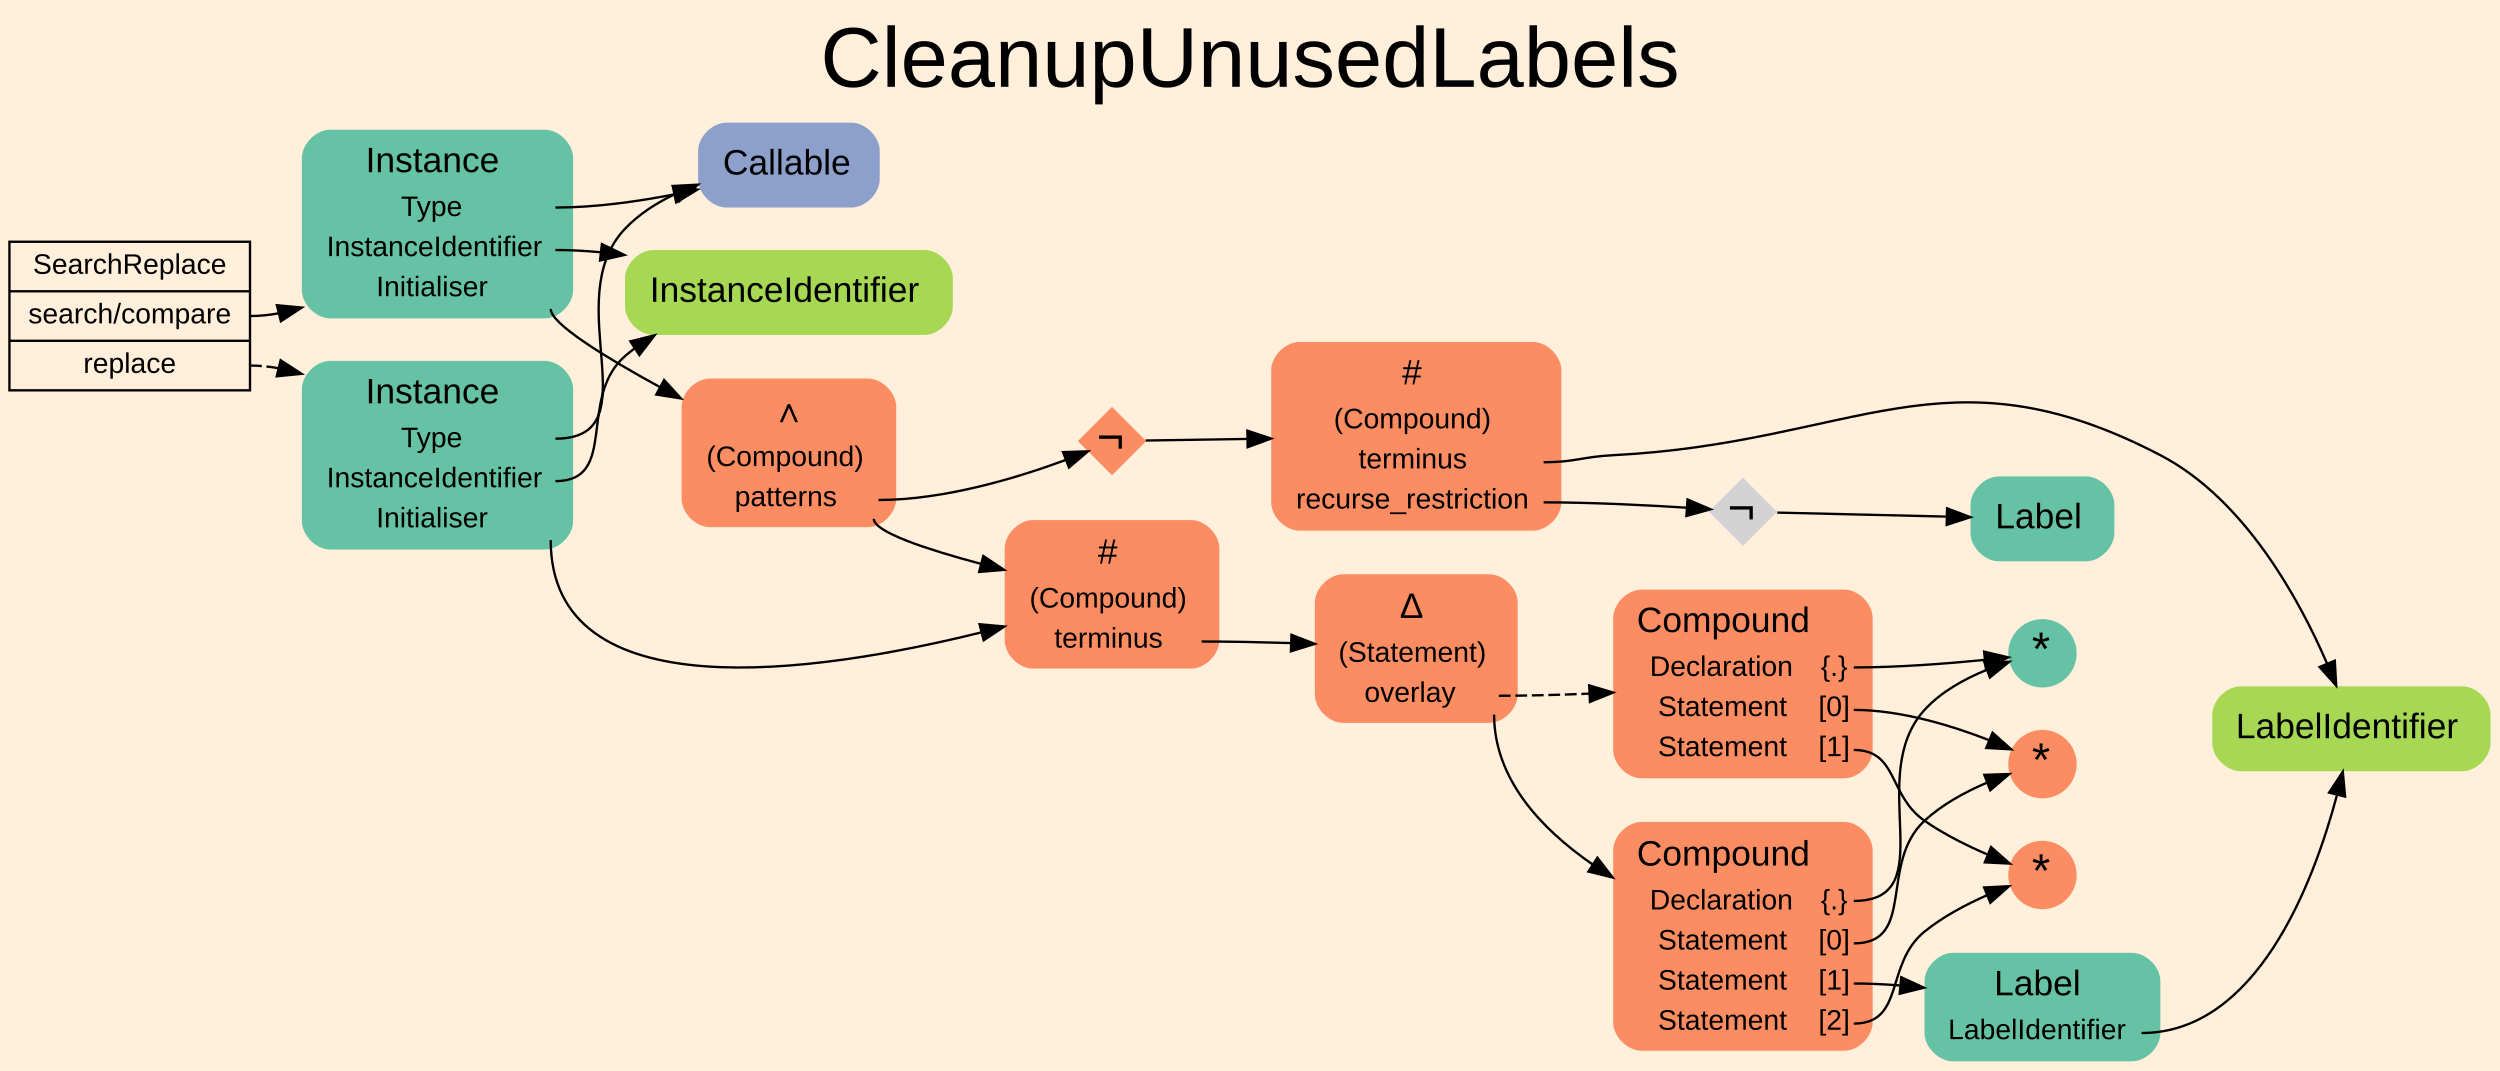
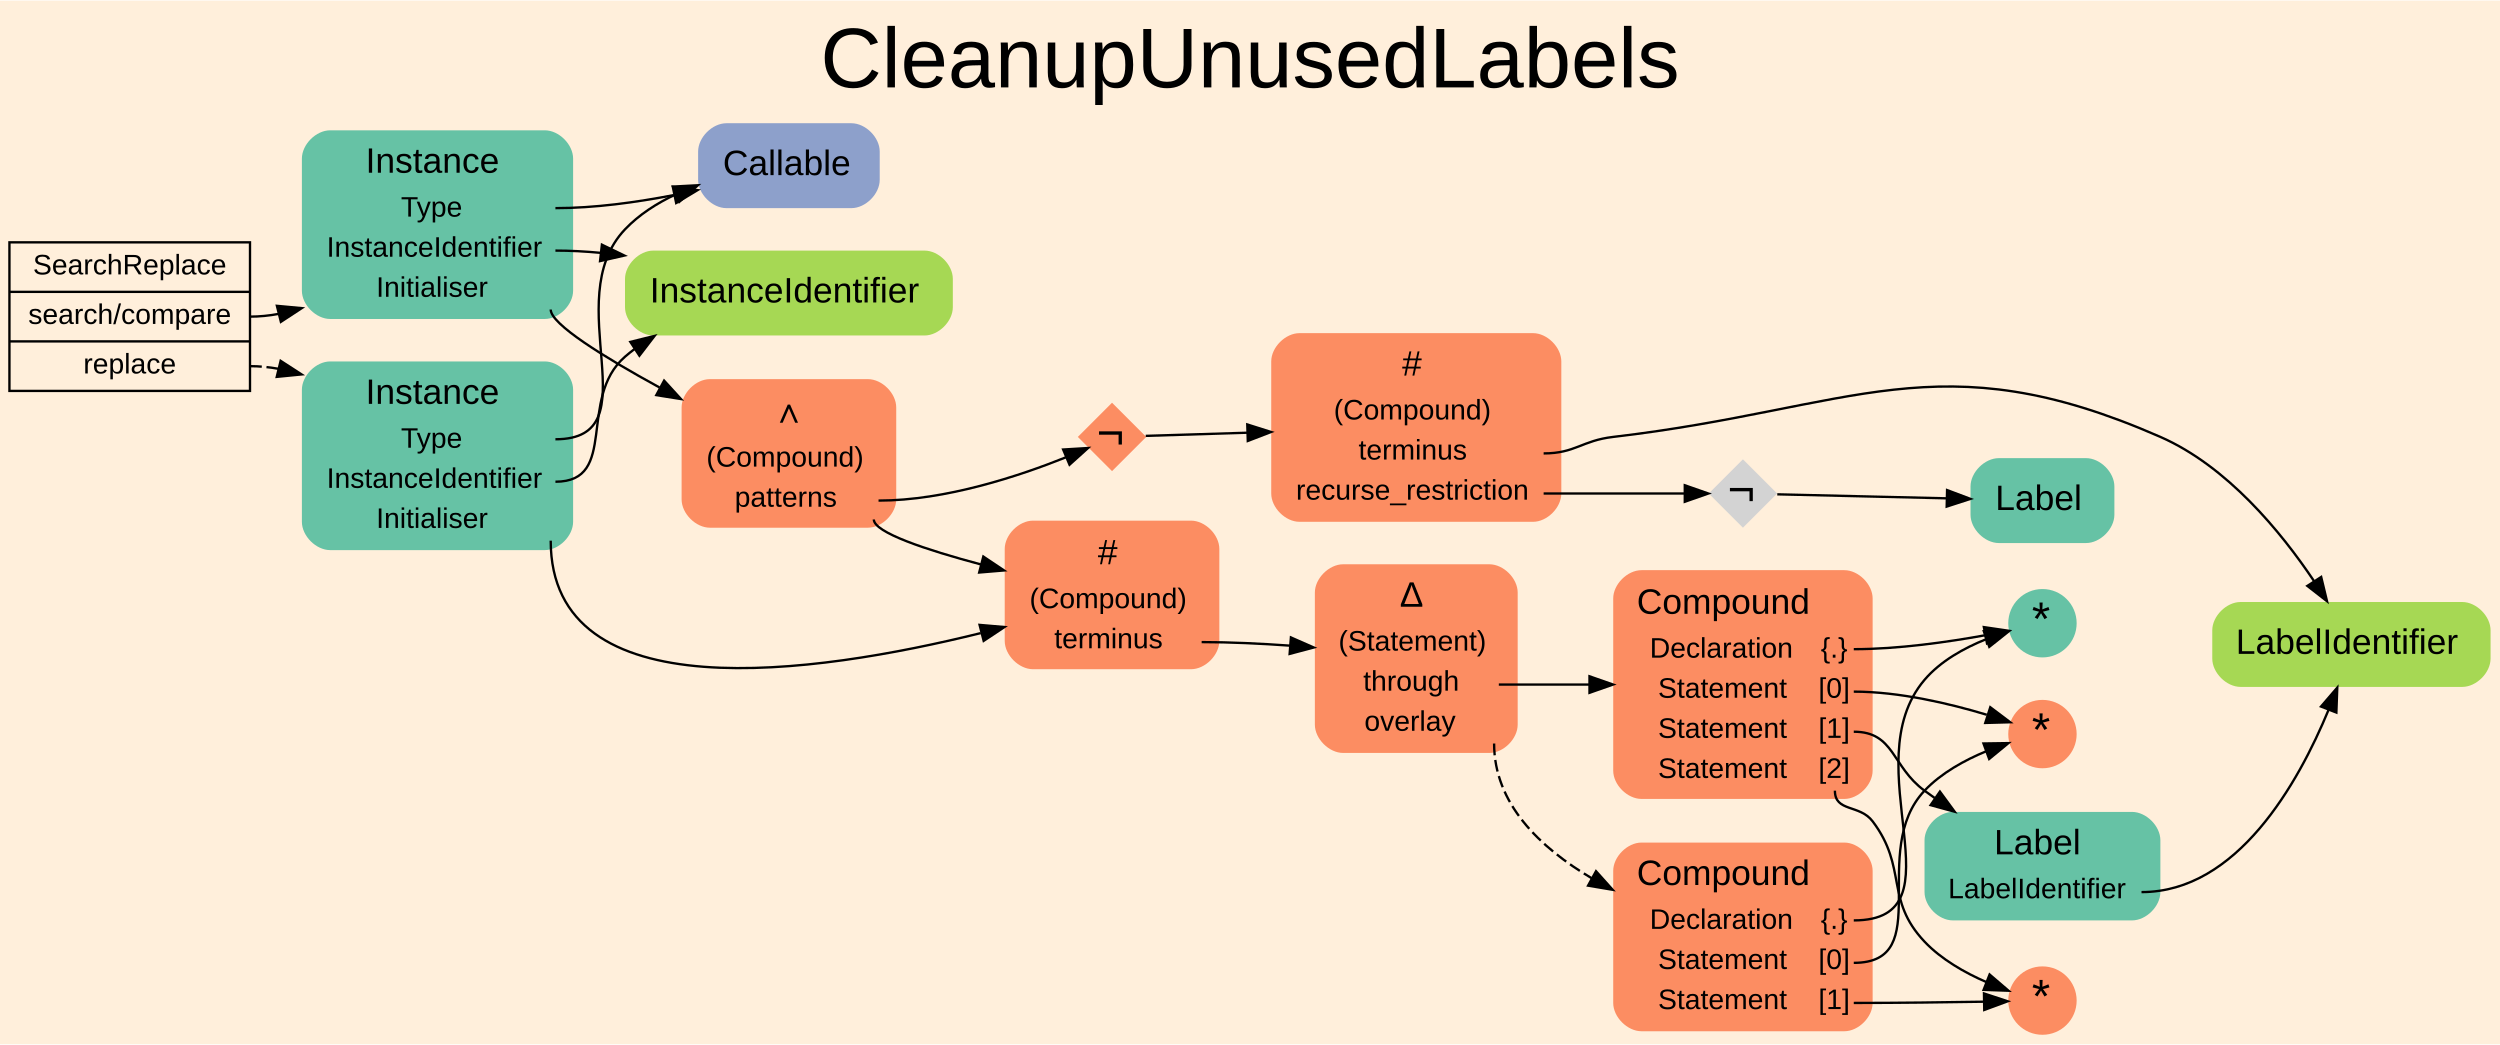
- <svg xmlns="http://www.w3.org/2000/svg" width="1060pt" height="454pt" viewBox="0.00 0.00 1060.00 454.00">
-   <g id="graph0" class="graph" transform="scale(1 1) rotate(0) translate(4 450)">
-     <polygon fill="#ffefdb" stroke="transparent" points="-4,4 -4,-450 1056,-450 1056,4 -4,4" />
-     <text text-anchor="middle" x="526" y="-413.2" font-family="Arial" font-size="36.00" fill="#000000">CleanupUnusedLabels</text>
+ <svg xmlns="http://www.w3.org/2000/svg" width="1060pt" height="443pt" viewBox="0.00 0.00 1060.00 442.50">
+   <g id="graph0" class="graph" transform="scale(1 1) rotate(0) translate(4 438.5)">
+     <polygon fill="#ffefdb" stroke="transparent" points="-4,4 -4,-438.5 1056,-438.5 1056,4 -4,4" />
+     <text text-anchor="middle" x="526" y="-401.7" font-family="Arial" font-size="36.00" fill="#000000">CleanupUnusedLabels</text>
    <g id="node1" class="node">
-       <polygon fill="#ffefdb" stroke="#000000" points="0,-284.5 0,-347.5 102,-347.5 102,-284.5 0,-284.5" />
-       <text text-anchor="middle" x="51" y="-333.9" font-family="Arial" font-size="12.00" fill="#000000">SearchReplace</text>
-       <polyline fill="none" stroke="#000000" points="0,-326.5 102,-326.5 " />
-       <text text-anchor="middle" x="51" y="-312.9" font-family="Arial" font-size="12.00" fill="#000000">search/compare</text>
-       <polyline fill="none" stroke="#000000" points="0,-305.5 102,-305.5 " />
-       <text text-anchor="middle" x="51" y="-291.9" font-family="Arial" font-size="12.00" fill="#000000">replace</text>
+       <polygon fill="#ffefdb" stroke="#000000" points="0,-273 0,-336 102,-336 102,-273 0,-273" />
+       <text text-anchor="middle" x="51" y="-322.4" font-family="Arial" font-size="12.00" fill="#000000">SearchReplace</text>
+       <polyline fill="none" stroke="#000000" points="0,-315 102,-315 " />
+       <text text-anchor="middle" x="51" y="-301.4" font-family="Arial" font-size="12.00" fill="#000000">search/compare</text>
+       <polyline fill="none" stroke="#000000" points="0,-294 102,-294 " />
+       <text text-anchor="middle" x="51" y="-280.4" font-family="Arial" font-size="12.00" fill="#000000">replace</text>
    </g>
    <g id="node2" class="node">
-       <path fill="#66c2a5" stroke="transparent" d="M227,-395C227,-395 136,-395 136,-395 130,-395 124,-389 124,-383 124,-383 124,-327 124,-327 124,-321 130,-315 136,-315 136,-315 227,-315 227,-315 233,-315 239,-321 239,-327 239,-327 239,-383 239,-383 239,-389 233,-395 227,-395" />
-       <text text-anchor="start" x="151" y="-377" font-family="Arial" font-size="15.00" fill="#000000">Instance</text>
-       <text text-anchor="start" x="166" y="-358.4" font-family="Arial" font-size="12.00" fill="#000000">Type</text>
-       <text text-anchor="start" x="134.5" y="-341.4" font-family="Arial" font-size="12.00" fill="#000000">InstanceIdentifier</text>
-       <text text-anchor="start" x="155.5" y="-324.4" font-family="Arial" font-size="12.00" fill="#000000">Initialiser</text>
+       <path fill="#66c2a5" stroke="transparent" d="M227,-383.5C227,-383.5 136,-383.5 136,-383.5 130,-383.5 124,-377.5 124,-371.5 124,-371.5 124,-315.5 124,-315.5 124,-309.5 130,-303.5 136,-303.5 136,-303.5 227,-303.5 227,-303.5 233,-303.5 239,-309.5 239,-315.5 239,-315.5 239,-371.5 239,-371.5 239,-377.5 233,-383.5 227,-383.5" />
+       <text text-anchor="start" x="151" y="-365.5" font-family="Arial" font-size="15.00" fill="#000000">Instance</text>
+       <text text-anchor="start" x="166" y="-346.9" font-family="Arial" font-size="12.00" fill="#000000">Type</text>
+       <text text-anchor="start" x="134.5" y="-329.9" font-family="Arial" font-size="12.00" fill="#000000">InstanceIdentifier</text>
+       <text text-anchor="start" x="155.5" y="-312.9" font-family="Arial" font-size="12.00" fill="#000000">Initialiser</text>
    </g>
    <g id="edge1" class="edge">
-       <path fill="none" stroke="#000000" d="M102,-316C106.035,-316 110.079,-316.41 114.087,-317.146" />
-       <polygon fill="#000000" stroke="#000000" points="113.402,-320.582 123.951,-319.599 115.091,-313.789 113.402,-320.582" />
+       <path fill="none" stroke="#000000" d="M102,-304.5C106.035,-304.5 110.079,-304.91 114.087,-305.646" />
+       <polygon fill="#000000" stroke="#000000" points="113.402,-309.082 123.951,-308.099 115.091,-302.289 113.402,-309.082" />
    </g>
    <g id="node19" class="node">
-       <path fill="#66c2a5" stroke="transparent" d="M227,-297C227,-297 136,-297 136,-297 130,-297 124,-291 124,-285 124,-285 124,-229 124,-229 124,-223 130,-217 136,-217 136,-217 227,-217 227,-217 233,-217 239,-223 239,-229 239,-229 239,-285 239,-285 239,-291 233,-297 227,-297" />
-       <text text-anchor="start" x="151" y="-279" font-family="Arial" font-size="15.00" fill="#000000">Instance</text>
-       <text text-anchor="start" x="166" y="-260.4" font-family="Arial" font-size="12.00" fill="#000000">Type</text>
-       <text text-anchor="start" x="134.5" y="-243.4" font-family="Arial" font-size="12.00" fill="#000000">InstanceIdentifier</text>
-       <text text-anchor="start" x="155.5" y="-226.4" font-family="Arial" font-size="12.00" fill="#000000">Initialiser</text>
+       <path fill="#66c2a5" stroke="transparent" d="M227,-285.5C227,-285.5 136,-285.5 136,-285.5 130,-285.5 124,-279.5 124,-273.5 124,-273.5 124,-217.5 124,-217.5 124,-211.5 130,-205.5 136,-205.5 136,-205.5 227,-205.5 227,-205.5 233,-205.5 239,-211.5 239,-217.5 239,-217.5 239,-273.5 239,-273.5 239,-279.5 233,-285.5 227,-285.5" />
+       <text text-anchor="start" x="151" y="-267.5" font-family="Arial" font-size="15.00" fill="#000000">Instance</text>
+       <text text-anchor="start" x="166" y="-248.9" font-family="Arial" font-size="12.00" fill="#000000">Type</text>
+       <text text-anchor="start" x="134.5" y="-231.9" font-family="Arial" font-size="12.00" fill="#000000">InstanceIdentifier</text>
+       <text text-anchor="start" x="155.5" y="-214.9" font-family="Arial" font-size="12.00" fill="#000000">Initialiser</text>
    </g>
    <g id="edge2" class="edge">
-       <path fill="none" stroke="#000000" stroke-dasharray="5,2" d="M102,-295C106.016,-295 110.044,-294.601 114.039,-293.883" />
-       <polygon fill="#000000" stroke="#000000" points="114.988,-297.255 123.879,-291.493 113.335,-290.453 114.988,-297.255" />
+       <path fill="none" stroke="#000000" stroke-dasharray="5,2" d="M102,-283.5C106.016,-283.5 110.044,-283.101 114.039,-282.383" />
+       <polygon fill="#000000" stroke="#000000" points="114.988,-285.755 123.879,-279.993 113.335,-278.953 114.988,-285.755" />
    </g>
    <g id="node3" class="node">
-       <path fill="#8da0cb" stroke="transparent" d="M357,-398C357,-398 304,-398 304,-398 298,-398 292,-392 292,-386 292,-386 292,-374 292,-374 292,-368 298,-362 304,-362 304,-362 357,-362 357,-362 363,-362 369,-368 369,-374 369,-374 369,-386 369,-386 369,-392 363,-398 357,-398" />
-       <text text-anchor="start" x="302.5" y="-376" font-family="Arial" font-size="15.00" fill="#000000">Callable</text>
+       <path fill="#8da0cb" stroke="transparent" d="M357,-386.5C357,-386.5 304,-386.5 304,-386.5 298,-386.5 292,-380.5 292,-374.5 292,-374.5 292,-362.5 292,-362.5 292,-356.5 298,-350.5 304,-350.5 304,-350.5 357,-350.5 357,-350.5 363,-350.5 369,-356.5 369,-362.5 369,-362.5 369,-374.5 369,-374.5 369,-380.5 363,-386.5 357,-386.5" />
+       <text text-anchor="start" x="302.5" y="-364.5" font-family="Arial" font-size="15.00" fill="#000000">Callable</text>
    </g>
    <g id="edge3" class="edge">
-       <path fill="none" stroke="#000000" d="M231.5,-362C247.98,-362 265.757,-364.444 281.639,-367.531" />
-       <polygon fill="#000000" stroke="#000000" points="281.265,-371.029 291.768,-369.634 282.688,-364.175 281.265,-371.029" />
+       <path fill="none" stroke="#000000" d="M231.5,-350.5C247.98,-350.5 265.757,-352.944 281.639,-356.031" />
+       <polygon fill="#000000" stroke="#000000" points="281.265,-359.529 291.768,-358.134 282.688,-352.675 281.265,-359.529" />
    </g>
    <g id="node4" class="node">
-       <path fill="#a6d854" stroke="transparent" d="M388,-344C388,-344 273,-344 273,-344 267,-344 261,-338 261,-332 261,-332 261,-320 261,-320 261,-314 267,-308 273,-308 273,-308 388,-308 388,-308 394,-308 400,-314 400,-320 400,-320 400,-332 400,-332 400,-338 394,-344 388,-344" />
-       <text text-anchor="start" x="271.5" y="-322" font-family="Arial" font-size="15.00" fill="#000000">InstanceIdentifier</text>
+       <path fill="#a6d854" stroke="transparent" d="M388,-332.5C388,-332.5 273,-332.5 273,-332.5 267,-332.5 261,-326.5 261,-320.5 261,-320.5 261,-308.5 261,-308.5 261,-302.5 267,-296.5 273,-296.5 273,-296.5 388,-296.5 388,-296.5 394,-296.5 400,-302.5 400,-308.5 400,-308.5 400,-320.5 400,-320.5 400,-326.5 394,-332.5 388,-332.5" />
+       <text text-anchor="start" x="271.5" y="-310.5" font-family="Arial" font-size="15.00" fill="#000000">InstanceIdentifier</text>
    </g>
    <g id="edge4" class="edge">
-       <path fill="none" stroke="#000000" d="M231.5,-344C237.748,-344 244.183,-343.649 250.63,-343.044" />
-       <polygon fill="#000000" stroke="#000000" points="251.203,-346.502 260.746,-341.9 250.416,-339.546 251.203,-346.502" />
+       <path fill="none" stroke="#000000" d="M231.5,-332.5C237.748,-332.5 244.183,-332.149 250.63,-331.544" />
+       <polygon fill="#000000" stroke="#000000" points="251.203,-335.002 260.746,-330.4 250.416,-328.046 251.203,-335.002" />
    </g>
    <g id="node5" class="node">
-       <path fill="#fc8d62" stroke="transparent" d="M364,-289.5C364,-289.5 297,-289.5 297,-289.5 291,-289.5 285,-283.5 285,-277.5 285,-277.5 285,-238.5 285,-238.5 285,-232.5 291,-226.5 297,-226.5 297,-226.5 364,-226.5 364,-226.5 370,-226.5 376,-232.5 376,-238.5 376,-238.5 376,-277.5 376,-277.5 376,-283.5 370,-289.5 364,-289.5" />
-       <text text-anchor="start" x="323" y="-271" font-family="Arial" font-size="15.00" fill="#000000">∧</text>
-       <text text-anchor="start" x="295.5" y="-252.4" font-family="Arial" font-size="12.00" fill="#000000">(Compound)</text>
-       <text text-anchor="start" x="307.5" y="-235.4" font-family="Arial" font-size="12.00" fill="#000000">patterns</text>
+       <path fill="#fc8d62" stroke="transparent" d="M364,-278C364,-278 297,-278 297,-278 291,-278 285,-272 285,-266 285,-266 285,-227 285,-227 285,-221 291,-215 297,-215 297,-215 364,-215 364,-215 370,-215 376,-221 376,-227 376,-227 376,-266 376,-266 376,-272 370,-278 364,-278" />
+       <text text-anchor="start" x="323" y="-259.5" font-family="Arial" font-size="15.00" fill="#000000">∧</text>
+       <text text-anchor="start" x="295.5" y="-240.9" font-family="Arial" font-size="12.00" fill="#000000">(Compound)</text>
+       <text text-anchor="start" x="307.5" y="-223.9" font-family="Arial" font-size="12.00" fill="#000000">patterns</text>
    </g>
    <g id="edge5" class="edge">
-       <path fill="none" stroke="#000000" d="M229.5,-319C229.5,-312.824 251.912,-298.931 275.622,-285.961" />
-       <polygon fill="#000000" stroke="#000000" points="277.586,-288.878 284.728,-281.053 274.265,-282.716 277.586,-288.878" />
+       <path fill="none" stroke="#000000" d="M229.5,-307.5C229.5,-301.324 251.912,-287.431 275.622,-274.461" />
+       <polygon fill="#000000" stroke="#000000" points="277.586,-277.378 284.728,-269.553 274.265,-271.216 277.586,-277.378" />
    </g>
    <g id="node6" class="node">
-       <path fill="#fc8d62" stroke="transparent" d="M501,-229.5C501,-229.5 434,-229.5 434,-229.5 428,-229.5 422,-223.5 422,-217.5 422,-217.5 422,-178.5 422,-178.5 422,-172.5 428,-166.5 434,-166.5 434,-166.5 501,-166.5 501,-166.5 507,-166.5 513,-172.5 513,-178.5 513,-178.5 513,-217.5 513,-217.5 513,-223.5 507,-229.5 501,-229.5" />
-       <text text-anchor="start" x="461.5" y="-211" font-family="Arial" font-size="15.00" fill="#000000">#</text>
-       <text text-anchor="start" x="432.5" y="-192.4" font-family="Arial" font-size="12.00" fill="#000000">(Compound)</text>
-       <text text-anchor="start" x="443" y="-175.4" font-family="Arial" font-size="12.00" fill="#000000">terminus</text>
+       <path fill="#fc8d62" stroke="transparent" d="M501,-218C501,-218 434,-218 434,-218 428,-218 422,-212 422,-206 422,-206 422,-167 422,-167 422,-161 428,-155 434,-155 434,-155 501,-155 501,-155 507,-155 513,-161 513,-167 513,-167 513,-206 513,-206 513,-212 507,-218 501,-218" />
+       <text text-anchor="start" x="461.5" y="-199.5" font-family="Arial" font-size="15.00" fill="#000000">#</text>
+       <text text-anchor="start" x="432.5" y="-180.9" font-family="Arial" font-size="12.00" fill="#000000">(Compound)</text>
+       <text text-anchor="start" x="443" y="-163.9" font-family="Arial" font-size="12.00" fill="#000000">terminus</text>
    </g>
    <g id="edge6" class="edge">
-       <path fill="none" stroke="#000000" d="M366.5,-230C366.5,-224.503 388.519,-217.163 411.995,-210.9" />
-       <polygon fill="#000000" stroke="#000000" points="412.925,-214.274 421.728,-208.38 411.17,-207.498 412.925,-214.274" />
+       <path fill="none" stroke="#000000" d="M366.5,-218.5C366.5,-213.003 388.519,-205.663 411.995,-199.4" />
+       <polygon fill="#000000" stroke="#000000" points="412.925,-202.774 421.728,-196.88 411.17,-195.998 412.925,-202.774" />
    </g>
    <g id="node15" class="node">
-       <polygon fill="#fc8d62" stroke="#000000" stroke-width="0" points="467.5,-277.5 453,-263 467.5,-248.5 482,-263 467.5,-277.5" />
-       <text text-anchor="start" x="461" y="-258" font-family="Arial" font-size="20.00" fill="#000000">¬</text>
+       <polygon fill="#fc8d62" stroke="#000000" stroke-width="0" points="467.5,-268 453,-253.5 467.5,-239 482,-253.5 467.5,-268" />
+       <text text-anchor="start" x="461" y="-248.5" font-family="Arial" font-size="20.00" fill="#000000">¬</text>
    </g>
    <g id="edge7" class="edge">
-       <path fill="none" stroke="#000000" d="M368.5,-238C396.75,-238 428.192,-247.688 447.904,-255.002" />
-       <polygon fill="#000000" stroke="#000000" points="446.721,-258.297 457.31,-258.645 449.249,-251.769 446.721,-258.297" />
+       <path fill="none" stroke="#000000" d="M368.5,-226.5C396.89,-226.5 428.298,-236.963 447.964,-244.862" />
+       <polygon fill="#000000" stroke="#000000" points="446.769,-248.156 457.345,-248.797 449.477,-241.701 446.769,-248.156" />
    </g>
    <g id="node7" class="node">
-       <path fill="#fc8d62" stroke="transparent" d="M627.5,-206.5C627.5,-206.5 565.5,-206.5 565.5,-206.5 559.5,-206.5 553.5,-200.5 553.5,-194.5 553.5,-194.5 553.5,-155.5 553.5,-155.5 553.5,-149.5 559.5,-143.5 565.5,-143.5 565.5,-143.5 627.5,-143.5 627.5,-143.5 633.5,-143.5 639.5,-149.5 639.5,-155.5 639.5,-155.5 639.5,-194.5 639.5,-194.5 639.5,-200.5 633.5,-206.5 627.5,-206.5" />
-       <text text-anchor="start" x="589.5" y="-188" font-family="Arial" font-size="15.00" fill="#000000">Δ</text>
-       <text text-anchor="start" x="563.5" y="-169.4" font-family="Arial" font-size="12.00" fill="#000000">(Statement)</text>
-       <text text-anchor="start" x="574.5" y="-152.4" font-family="Arial" font-size="12.00" fill="#000000">overlay</text>
+       <path fill="#fc8d62" stroke="transparent" d="M627.5,-199.5C627.5,-199.5 565.5,-199.5 565.5,-199.5 559.5,-199.5 553.5,-193.5 553.5,-187.5 553.5,-187.5 553.5,-131.5 553.5,-131.5 553.5,-125.5 559.5,-119.5 565.5,-119.5 565.5,-119.5 627.5,-119.5 627.5,-119.5 633.5,-119.5 639.5,-125.5 639.5,-131.5 639.5,-131.5 639.5,-187.5 639.5,-187.5 639.5,-193.5 633.5,-199.5 627.5,-199.5" />
+       <text text-anchor="start" x="589.5" y="-181.5" font-family="Arial" font-size="15.00" fill="#000000">Δ</text>
+       <text text-anchor="start" x="563.5" y="-162.9" font-family="Arial" font-size="12.00" fill="#000000">(Statement)</text>
+       <text text-anchor="start" x="574" y="-145.9" font-family="Arial" font-size="12.00" fill="#000000">through</text>
+       <text text-anchor="start" x="574.5" y="-128.9" font-family="Arial" font-size="12.00" fill="#000000">overlay</text>
    </g>
    <g id="edge8" class="edge">
-       <path fill="none" stroke="#000000" d="M505.5,-178C517.726,-178 530.871,-177.726 543.263,-177.344" />
-       <polygon fill="#000000" stroke="#000000" points="543.583,-180.835 553.459,-177.001 543.347,-173.839 543.583,-180.835" />
+       <path fill="none" stroke="#000000" d="M505.5,-166.5C517.631,-166.5 530.646,-165.874 542.93,-164.996" />
+       <polygon fill="#000000" stroke="#000000" points="543.344,-168.475 553.042,-164.208 542.8,-161.496 543.344,-168.475" />
    </g>
    <g id="node8" class="node">
-       <path fill="#fc8d62" stroke="transparent" d="M778,-101.5C778,-101.5 692,-101.5 692,-101.5 686,-101.5 680,-95.5 680,-89.5 680,-89.5 680,-16.5 680,-16.5 680,-10.5 686,-4.5 692,-4.5 692,-4.5 778,-4.5 778,-4.5 784,-4.5 790,-10.5 790,-16.5 790,-16.5 790,-89.5 790,-89.5 790,-95.5 784,-101.5 778,-101.5" />
-       <text text-anchor="start" x="690" y="-83" font-family="Arial" font-size="15.00" fill="#000000">Compound</text>
-       <text text-anchor="start" x="695.5" y="-64.4" font-family="Arial" font-size="12.00" fill="#000000">Declaration</text>
-       <text text-anchor="start" x="768" y="-64.4" font-family="Arial" font-size="12.00" fill="#000000">{.}</text>
-       <text text-anchor="start" x="699" y="-47.4" font-family="Arial" font-size="12.00" fill="#000000">Statement</text>
-       <text text-anchor="start" x="767" y="-47.4" font-family="Arial" font-size="12.00" fill="#000000">[0]</text>
-       <text text-anchor="start" x="699" y="-30.4" font-family="Arial" font-size="12.00" fill="#000000">Statement</text>
-       <text text-anchor="start" x="767" y="-30.4" font-family="Arial" font-size="12.00" fill="#000000">[1]</text>
-       <text text-anchor="start" x="699" y="-13.4" font-family="Arial" font-size="12.00" fill="#000000">Statement</text>
-       <text text-anchor="start" x="767" y="-13.4" font-family="Arial" font-size="12.00" fill="#000000">[2]</text>
+       <path fill="#fc8d62" stroke="transparent" d="M778,-197C778,-197 692,-197 692,-197 686,-197 680,-191 680,-185 680,-185 680,-112 680,-112 680,-106 686,-100 692,-100 692,-100 778,-100 778,-100 784,-100 790,-106 790,-112 790,-112 790,-185 790,-185 790,-191 784,-197 778,-197" />
+       <text text-anchor="start" x="690" y="-178.5" font-family="Arial" font-size="15.00" fill="#000000">Compound</text>
+       <text text-anchor="start" x="695.5" y="-159.9" font-family="Arial" font-size="12.00" fill="#000000">Declaration</text>
+       <text text-anchor="start" x="768" y="-159.9" font-family="Arial" font-size="12.00" fill="#000000">{.}</text>
+       <text text-anchor="start" x="699" y="-142.9" font-family="Arial" font-size="12.00" fill="#000000">Statement</text>
+       <text text-anchor="start" x="767" y="-142.9" font-family="Arial" font-size="12.00" fill="#000000">[0]</text>
+       <text text-anchor="start" x="699" y="-125.9" font-family="Arial" font-size="12.00" fill="#000000">Statement</text>
+       <text text-anchor="start" x="767" y="-125.9" font-family="Arial" font-size="12.00" fill="#000000">[1]</text>
+       <text text-anchor="start" x="699" y="-108.9" font-family="Arial" font-size="12.00" fill="#000000">Statement</text>
+       <text text-anchor="start" x="767" y="-108.9" font-family="Arial" font-size="12.00" fill="#000000">[2]</text>
    </g>
    <g id="edge9" class="edge">
-       <path fill="none" stroke="#000000" d="M629.5,-147C629.5,-120.027 648.962,-98.883 671.168,-83.537" />
-       <polygon fill="#000000" stroke="#000000" points="673.302,-86.325 679.778,-77.94 669.486,-80.456 673.302,-86.325" />
+       <path fill="none" stroke="#000000" d="M631.5,-148.5C643.906,-148.5 657.149,-148.5 669.874,-148.5" />
+       <polygon fill="#000000" stroke="#000000" points="669.943,-152 679.943,-148.5 669.943,-145 669.943,-152" />
    </g>
    <g id="node14" class="node">
-       <path fill="#fc8d62" stroke="transparent" d="M778,-200C778,-200 692,-200 692,-200 686,-200 680,-194 680,-188 680,-188 680,-132 680,-132 680,-126 686,-120 692,-120 692,-120 778,-120 778,-120 784,-120 790,-126 790,-132 790,-132 790,-188 790,-188 790,-194 784,-200 778,-200" />
-       <text text-anchor="start" x="690" y="-182" font-family="Arial" font-size="15.00" fill="#000000">Compound</text>
-       <text text-anchor="start" x="695.5" y="-163.4" font-family="Arial" font-size="12.00" fill="#000000">Declaration</text>
-       <text text-anchor="start" x="768" y="-163.4" font-family="Arial" font-size="12.00" fill="#000000">{.}</text>
-       <text text-anchor="start" x="699" y="-146.4" font-family="Arial" font-size="12.00" fill="#000000">Statement</text>
-       <text text-anchor="start" x="767" y="-146.4" font-family="Arial" font-size="12.00" fill="#000000">[0]</text>
-       <text text-anchor="start" x="699" y="-129.4" font-family="Arial" font-size="12.00" fill="#000000">Statement</text>
-       <text text-anchor="start" x="767" y="-129.4" font-family="Arial" font-size="12.00" fill="#000000">[1]</text>
+       <path fill="#fc8d62" stroke="transparent" d="M778,-81.5C778,-81.5 692,-81.5 692,-81.5 686,-81.5 680,-75.5 680,-69.5 680,-69.5 680,-13.5 680,-13.5 680,-7.5 686,-1.5 692,-1.5 692,-1.5 778,-1.5 778,-1.5 784,-1.5 790,-7.5 790,-13.5 790,-13.5 790,-69.5 790,-69.5 790,-75.5 784,-81.5 778,-81.5" />
+       <text text-anchor="start" x="690" y="-63.5" font-family="Arial" font-size="15.00" fill="#000000">Compound</text>
+       <text text-anchor="start" x="695.5" y="-44.9" font-family="Arial" font-size="12.00" fill="#000000">Declaration</text>
+       <text text-anchor="start" x="768" y="-44.9" font-family="Arial" font-size="12.00" fill="#000000">{.}</text>
+       <text text-anchor="start" x="699" y="-27.9" font-family="Arial" font-size="12.00" fill="#000000">Statement</text>
+       <text text-anchor="start" x="767" y="-27.9" font-family="Arial" font-size="12.00" fill="#000000">[0]</text>
+       <text text-anchor="start" x="699" y="-10.9" font-family="Arial" font-size="12.00" fill="#000000">Statement</text>
+       <text text-anchor="start" x="767" y="-10.9" font-family="Arial" font-size="12.00" fill="#000000">[1]</text>
    </g>
    <g id="edge10" class="edge">
-       <path fill="none" stroke="#000000" stroke-dasharray="5,2" d="M631.5,-155C643.921,-155 657.17,-155.364 669.898,-155.895" />
-       <polygon fill="#000000" stroke="#000000" points="669.818,-159.395 679.967,-156.353 670.136,-152.402 669.818,-159.395" />
+       <path fill="none" stroke="#000000" stroke-dasharray="5,2" d="M629.5,-123.5C629.5,-98.106 648.791,-79.435 670.875,-66.382" />
+       <polygon fill="#000000" stroke="#000000" points="672.707,-69.368 679.778,-61.478 669.33,-63.237 672.707,-69.368" />
    </g>
    <g id="node9" class="node">
-       <ellipse fill="#66c2a5" stroke="#000000" stroke-width="0" cx="862" cy="-173" rx="14.5" ry="14.5" />
-       <text text-anchor="start" x="857.5" y="-168" font-family="Arial" font-size="20.00" fill="#000000">*</text>
+       <ellipse fill="#66c2a5" stroke="#000000" stroke-width="0" cx="862" cy="-174.5" rx="14.5" ry="14.5" />
+       <text text-anchor="start" x="857.5" y="-169.5" font-family="Arial" font-size="20.00" fill="#000000">*</text>
    </g>
    <g id="edge11" class="edge">
-       <path fill="none" stroke="#000000" d="M782,-68C820.39,-68 786.143,-120.624 812,-149 819.049,-156.735 829.125,-162.228 838.387,-165.989" />
-       <polygon fill="#000000" stroke="#000000" points="837.342,-169.333 847.937,-169.414 839.705,-162.743 837.342,-169.333" />
+       <path fill="none" stroke="#000000" d="M782,-163.5C800.795,-163.5 821.844,-166.517 837.632,-169.391" />
+       <polygon fill="#000000" stroke="#000000" points="837.148,-172.861 847.63,-171.318 838.473,-165.988 837.148,-172.861" />
    </g>
    <g id="node10" class="node">
-       <ellipse fill="#fc8d62" stroke="#000000" stroke-width="0" cx="862" cy="-126" rx="14.5" ry="14.5" />
-       <text text-anchor="start" x="857.5" y="-121" font-family="Arial" font-size="20.00" fill="#000000">*</text>
+       <ellipse fill="#fc8d62" stroke="#000000" stroke-width="0" cx="862" cy="-127.5" rx="14.5" ry="14.5" />
+       <text text-anchor="start" x="857.5" y="-122.5" font-family="Arial" font-size="20.00" fill="#000000">*</text>
    </g>
    <g id="edge12" class="edge">
-       <path fill="none" stroke="#000000" d="M782,-50C808.682,-50 792.432,-83.861 812,-102 819.491,-108.944 829.359,-114.254 838.348,-118.092" />
-       <polygon fill="#000000" stroke="#000000" points="837.36,-121.463 847.949,-121.808 839.887,-114.934 837.36,-121.463" />
+       <path fill="none" stroke="#000000" d="M782,-145.5C801.317,-145.5 822.631,-140.443 838.399,-135.69" />
+       <polygon fill="#000000" stroke="#000000" points="839.876,-138.892 848.336,-132.514 837.745,-132.225 839.876,-138.892" />
    </g>
    <g id="node11" class="node">
-       <path fill="#66c2a5" stroke="transparent" d="M900,-46C900,-46 824,-46 824,-46 818,-46 812,-40 812,-34 812,-34 812,-12 812,-12 812,-6 818,0 824,0 824,0 900,0 900,0 906,0 912,-6 912,-12 912,-12 912,-34 912,-34 912,-40 906,-46 900,-46" />
-       <text text-anchor="start" x="841.5" y="-28" font-family="Arial" font-size="15.00" fill="#000000">Label</text>
-       <text text-anchor="start" x="822" y="-9.4" font-family="Arial" font-size="12.00" fill="#000000">LabelIdentifier</text>
+       <path fill="#66c2a5" stroke="transparent" d="M900,-94.5C900,-94.5 824,-94.5 824,-94.5 818,-94.5 812,-88.5 812,-82.5 812,-82.5 812,-60.5 812,-60.5 812,-54.5 818,-48.5 824,-48.5 824,-48.5 900,-48.5 900,-48.5 906,-48.5 912,-54.5 912,-60.5 912,-60.5 912,-82.5 912,-82.5 912,-88.5 906,-94.5 900,-94.5" />
+       <text text-anchor="start" x="841.5" y="-76.5" font-family="Arial" font-size="15.00" fill="#000000">Label</text>
+       <text text-anchor="start" x="822" y="-57.9" font-family="Arial" font-size="12.00" fill="#000000">LabelIdentifier</text>
    </g>
    <g id="edge13" class="edge">
-       <path fill="none" stroke="#000000" d="M782,-33C788.338,-33 794.937,-32.687 801.506,-32.172" />
-       <polygon fill="#000000" stroke="#000000" points="802.132,-35.629 811.762,-31.212 801.48,-28.659 802.132,-35.629" />
+       <path fill="none" stroke="#000000" d="M782,-128.5C799.356,-128.5 797.996,-113.754 812,-103.5 813.401,-102.474 814.833,-101.445 816.288,-100.418" />
+       <polygon fill="#000000" stroke="#000000" points="818.525,-103.127 824.786,-94.58 814.562,-97.357 818.525,-103.127" />
    </g>
    <g id="node13" class="node">
-       <ellipse fill="#fc8d62" stroke="#000000" stroke-width="0" cx="862" cy="-79" rx="14.5" ry="14.5" />
-       <text text-anchor="start" x="857.5" y="-74" font-family="Arial" font-size="20.00" fill="#000000">*</text>
+       <ellipse fill="#fc8d62" stroke="#000000" stroke-width="0" cx="862" cy="-14.5" rx="14.5" ry="14.5" />
+       <text text-anchor="start" x="857.5" y="-9.5" font-family="Arial" font-size="20.00" fill="#000000">*</text>
    </g>
    <g id="edge14" class="edge">
-       <path fill="none" stroke="#000000" d="M782,-16C803.868,-16 795.014,-41.227 812,-55 819.825,-61.345 829.606,-66.512 838.436,-70.405" />
-       <polygon fill="#000000" stroke="#000000" points="837.267,-73.708 847.847,-74.253 839.916,-67.228 837.267,-73.708" />
+       <path fill="none" stroke="#000000" d="M774,-103.5C774,-94.338 784.471,-97.806 790,-90.5 804.898,-70.816 795.044,-57.441 812,-39.5 819.148,-31.938 829.079,-26.324 838.208,-22.354" />
+       <polygon fill="#000000" stroke="#000000" points="839.587,-25.573 847.63,-18.677 837.042,-19.052 839.587,-25.573" />
    </g>
    <g id="node12" class="node">
-       <path fill="#a6d854" stroke="transparent" d="M1040,-159C1040,-159 946,-159 946,-159 940,-159 934,-153 934,-147 934,-147 934,-135 934,-135 934,-129 940,-123 946,-123 946,-123 1040,-123 1040,-123 1046,-123 1052,-129 1052,-135 1052,-135 1052,-147 1052,-147 1052,-153 1046,-159 1040,-159" />
-       <text text-anchor="start" x="944" y="-137" font-family="Arial" font-size="15.00" fill="#000000">LabelIdentifier</text>
+       <path fill="#a6d854" stroke="transparent" d="M1040,-183.5C1040,-183.5 946,-183.5 946,-183.5 940,-183.5 934,-177.5 934,-171.5 934,-171.5 934,-159.5 934,-159.5 934,-153.5 940,-147.5 946,-147.5 946,-147.5 1040,-147.5 1040,-147.5 1046,-147.5 1052,-153.5 1052,-159.5 1052,-159.5 1052,-171.5 1052,-171.5 1052,-177.5 1046,-183.5 1040,-183.5" />
+       <text text-anchor="start" x="944" y="-161.5" font-family="Arial" font-size="15.00" fill="#000000">LabelIdentifier</text>
    </g>
    <g id="edge15" class="edge">
-       <path fill="none" stroke="#000000" d="M904,-12C952.622,-12 976.73,-74.857 986.856,-112.817" />
-       <polygon fill="#000000" stroke="#000000" points="983.529,-113.939 989.35,-122.791 990.319,-112.241 983.529,-113.939" />
+       <path fill="none" stroke="#000000" d="M904,-60.5C944.538,-60.5 970.432,-106.607 983.289,-137.715" />
+       <polygon fill="#000000" stroke="#000000" points="980.101,-139.175 987.007,-147.21 986.62,-136.623 980.101,-139.175" />
    </g>
    <g id="edge16" class="edge">
-       <path fill="none" stroke="#000000" d="M782,-167C800.672,-167 821.727,-168.645 837.549,-170.213" />
-       <polygon fill="#000000" stroke="#000000" points="837.262,-173.702 847.572,-171.265 837.992,-166.74 837.262,-173.702" />
+       <path fill="none" stroke="#000000" d="M782,-48.5C829.254,-48.5 781.39,-114.501 812,-150.5 818.779,-158.473 828.815,-164.002 838.119,-167.725" />
+       <polygon fill="#000000" stroke="#000000" points="837.146,-171.092 847.741,-171.086 839.455,-164.484 837.146,-171.092" />
    </g>
    <g id="edge17" class="edge">
-       <path fill="none" stroke="#000000" d="M782,-149C801.916,-149 823.573,-142.335 839.325,-136.18" />
-       <polygon fill="#000000" stroke="#000000" points="840.842,-139.34 848.746,-132.285 838.168,-132.871 840.842,-139.34" />
+       <path fill="none" stroke="#000000" d="M782,-30.5C817.077,-30.5 787.921,-77.993 812,-103.5 819.087,-111.007 829.008,-116.436 838.146,-120.21" />
+       <polygon fill="#000000" stroke="#000000" points="836.99,-123.514 847.584,-123.677 839.404,-116.944 836.99,-123.514" />
    </g>
    <g id="edge18" class="edge">
-       <path fill="none" stroke="#000000" d="M782,-132C800.856,-132 796.526,-112.775 812,-102 820.204,-96.287 830.053,-91.402 838.833,-87.623" />
-       <polygon fill="#000000" stroke="#000000" points="840.199,-90.846 848.147,-83.84 837.565,-84.361 840.199,-90.846" />
+       <path fill="none" stroke="#000000" d="M782,-13.5C800.508,-13.5 821.423,-13.771 837.226,-14.031" />
+       <polygon fill="#000000" stroke="#000000" points="837.197,-17.531 847.256,-14.205 837.318,-10.532 837.197,-17.531" />
    </g>
    <g id="node16" class="node">
-       <path fill="#fc8d62" stroke="transparent" d="M646,-305C646,-305 547,-305 547,-305 541,-305 535,-299 535,-293 535,-293 535,-237 535,-237 535,-231 541,-225 547,-225 547,-225 646,-225 646,-225 652,-225 658,-231 658,-237 658,-237 658,-293 658,-293 658,-299 652,-305 646,-305" />
-       <text text-anchor="start" x="590.5" y="-287" font-family="Arial" font-size="15.00" fill="#000000">#</text>
-       <text text-anchor="start" x="561.5" y="-268.4" font-family="Arial" font-size="12.00" fill="#000000">(Compound)</text>
-       <text text-anchor="start" x="572" y="-251.4" font-family="Arial" font-size="12.00" fill="#000000">terminus</text>
-       <text text-anchor="start" x="545.5" y="-234.4" font-family="Arial" font-size="12.00" fill="#000000">recurse_restriction</text>
+       <path fill="#fc8d62" stroke="transparent" d="M646,-297.5C646,-297.5 547,-297.5 547,-297.5 541,-297.5 535,-291.5 535,-285.5 535,-285.5 535,-229.5 535,-229.5 535,-223.5 541,-217.5 547,-217.5 547,-217.5 646,-217.5 646,-217.5 652,-217.5 658,-223.5 658,-229.5 658,-229.5 658,-285.5 658,-285.5 658,-291.5 652,-297.5 646,-297.5" />
+       <text text-anchor="start" x="590.5" y="-279.5" font-family="Arial" font-size="15.00" fill="#000000">#</text>
+       <text text-anchor="start" x="561.5" y="-260.9" font-family="Arial" font-size="12.00" fill="#000000">(Compound)</text>
+       <text text-anchor="start" x="572" y="-243.9" font-family="Arial" font-size="12.00" fill="#000000">terminus</text>
+       <text text-anchor="start" x="545.5" y="-226.9" font-family="Arial" font-size="12.00" fill="#000000">recurse_restriction</text>
    </g>
    <g id="edge19" class="edge">
-       <path fill="none" stroke="#000000" d="M481.798,-263.222C492.609,-263.389 508.343,-263.633 524.712,-263.887" />
-       <polygon fill="#000000" stroke="#000000" points="524.894,-267.39 534.947,-264.046 525.003,-260.391 524.894,-267.39" />
+       <path fill="none" stroke="#000000" d="M481.798,-253.943C492.609,-254.279 508.343,-254.767 524.712,-255.274" />
+       <polygon fill="#000000" stroke="#000000" points="524.843,-258.78 534.947,-255.591 525.061,-251.783 524.843,-258.78" />
    </g>
    <g id="edge20" class="edge">
-       <path fill="none" stroke="#000000" d="M650.5,-254C663.679,-254 666.838,-256.332 680,-257 782.979,-262.223 820.57,-304.671 912,-257 947.459,-238.512 970.577,-196.624 982.71,-168.576" />
-       <polygon fill="#000000" stroke="#000000" points="985.961,-169.872 986.545,-159.293 979.491,-167.199 985.961,-169.872" />
+       <path fill="none" stroke="#000000" d="M650.5,-246.5C663.975,-246.5 666.616,-251.934 680,-253.5 782.412,-265.484 817.575,-294.922 912,-253.5 940.285,-241.092 963.048,-213.392 977.155,-192.361" />
+       <polygon fill="#000000" stroke="#000000" points="980.185,-194.121 982.663,-183.82 974.302,-190.328 980.185,-194.121" />
    </g>
    <g id="node17" class="node">
-       <polygon fill="#d3d3d3" stroke="#000000" stroke-width="0" points="735,-247.5 720.5,-233 735,-218.5 749.5,-233 735,-247.5" />
-       <text text-anchor="start" x="728.5" y="-228" font-family="Arial" font-size="20.00" fill="#000000">¬</text>
+       <polygon fill="#d3d3d3" stroke="#000000" stroke-width="0" points="735,-244 720.5,-229.5 735,-215 749.5,-229.5 735,-244" />
+       <text text-anchor="start" x="728.5" y="-224.5" font-family="Arial" font-size="20.00" fill="#000000">¬</text>
    </g>
    <g id="edge21" class="edge">
-       <path fill="none" stroke="#000000" d="M650.5,-237C670.981,-237 694.223,-235.813 711.14,-234.732" />
-       <polygon fill="#000000" stroke="#000000" points="711.51,-238.215 721.252,-234.051 711.039,-231.231 711.51,-238.215" />
+       <path fill="none" stroke="#000000" d="M650.5,-229.5C670.597,-229.5 693.383,-229.5 710.224,-229.5" />
+       <polygon fill="#000000" stroke="#000000" points="710.345,-233 720.345,-229.5 710.345,-226 710.345,-233" />
    </g>
    <g id="node18" class="node">
-       <path fill="#66c2a5" stroke="transparent" d="M880.5,-248C880.5,-248 843.5,-248 843.5,-248 837.5,-248 831.5,-242 831.5,-236 831.5,-236 831.5,-224 831.5,-224 831.5,-218 837.5,-212 843.5,-212 843.5,-212 880.5,-212 880.5,-212 886.5,-212 892.5,-218 892.5,-224 892.5,-224 892.5,-236 892.5,-236 892.5,-242 886.5,-248 880.5,-248" />
-       <text text-anchor="start" x="842" y="-226" font-family="Arial" font-size="15.00" fill="#000000">Label</text>
+       <path fill="#66c2a5" stroke="transparent" d="M880.5,-244.5C880.5,-244.5 843.5,-244.5 843.5,-244.5 837.5,-244.5 831.5,-238.5 831.5,-232.5 831.5,-232.5 831.5,-220.5 831.5,-220.5 831.5,-214.5 837.5,-208.5 843.5,-208.5 843.5,-208.5 880.5,-208.5 880.5,-208.5 886.5,-208.5 892.5,-214.5 892.5,-220.5 892.5,-220.5 892.5,-232.5 892.5,-232.5 892.5,-238.5 886.5,-244.5 880.5,-244.5" />
+       <text text-anchor="start" x="842" y="-222.5" font-family="Arial" font-size="15.00" fill="#000000">Label</text>
    </g>
    <g id="edge22" class="edge">
-       <path fill="none" stroke="#000000" d="M749.568,-232.656C766.957,-232.245 796.764,-231.541 821.321,-230.961" />
-       <polygon fill="#000000" stroke="#000000" points="821.557,-234.456 831.472,-230.721 821.392,-227.458 821.557,-234.456" />
+       <path fill="none" stroke="#000000" d="M749.568,-229.156C766.957,-228.745 796.764,-228.041 821.321,-227.461" />
+       <polygon fill="#000000" stroke="#000000" points="821.557,-230.956 831.472,-227.221 821.392,-223.958 821.557,-230.956" />
    </g>
    <g id="edge23" class="edge">
-       <path fill="none" stroke="#000000" d="M231.5,-264C273.172,-264 232.287,-322.799 261,-353 266.962,-359.271 274.549,-364.108 282.506,-367.832" />
-       <polygon fill="#000000" stroke="#000000" points="281.361,-371.146 291.941,-371.712 284.024,-364.672 281.361,-371.146" />
+       <path fill="none" stroke="#000000" d="M231.5,-252.5C273.172,-252.5 232.287,-311.299 261,-341.5 266.962,-347.771 274.549,-352.608 282.506,-356.332" />
+       <polygon fill="#000000" stroke="#000000" points="281.361,-359.646 291.941,-360.212 284.024,-353.172 281.361,-359.646" />
    </g>
    <g id="edge24" class="edge">
-       <path fill="none" stroke="#000000" d="M231.5,-246C258.459,-246 240.674,-281.291 261,-299 262.308,-300.14 263.67,-301.235 265.077,-302.286" />
-       <polygon fill="#000000" stroke="#000000" points="263.269,-305.286 273.552,-307.838 267.105,-299.43 263.269,-305.286" />
+       <path fill="none" stroke="#000000" d="M231.5,-234.5C258.459,-234.5 240.674,-269.791 261,-287.5 262.308,-288.64 263.67,-289.735 265.077,-290.786" />
+       <polygon fill="#000000" stroke="#000000" points="263.269,-293.786 273.552,-296.338 267.105,-287.93 263.269,-293.786" />
    </g>
    <g id="edge25" class="edge">
-       <path fill="none" stroke="#000000" d="M229.5,-221C229.5,-148.1 341.498,-164.394 411.836,-181.815" />
-       <polygon fill="#000000" stroke="#000000" points="411.338,-185.3 421.893,-184.383 413.07,-178.518 411.338,-185.3" />
+       <path fill="none" stroke="#000000" d="M229.5,-209.5C229.5,-136.6 341.498,-152.894 411.836,-170.315" />
+       <polygon fill="#000000" stroke="#000000" points="411.338,-173.8 421.893,-172.883 413.07,-167.018 411.338,-173.8" />
    </g>
  </g>
</svg>
